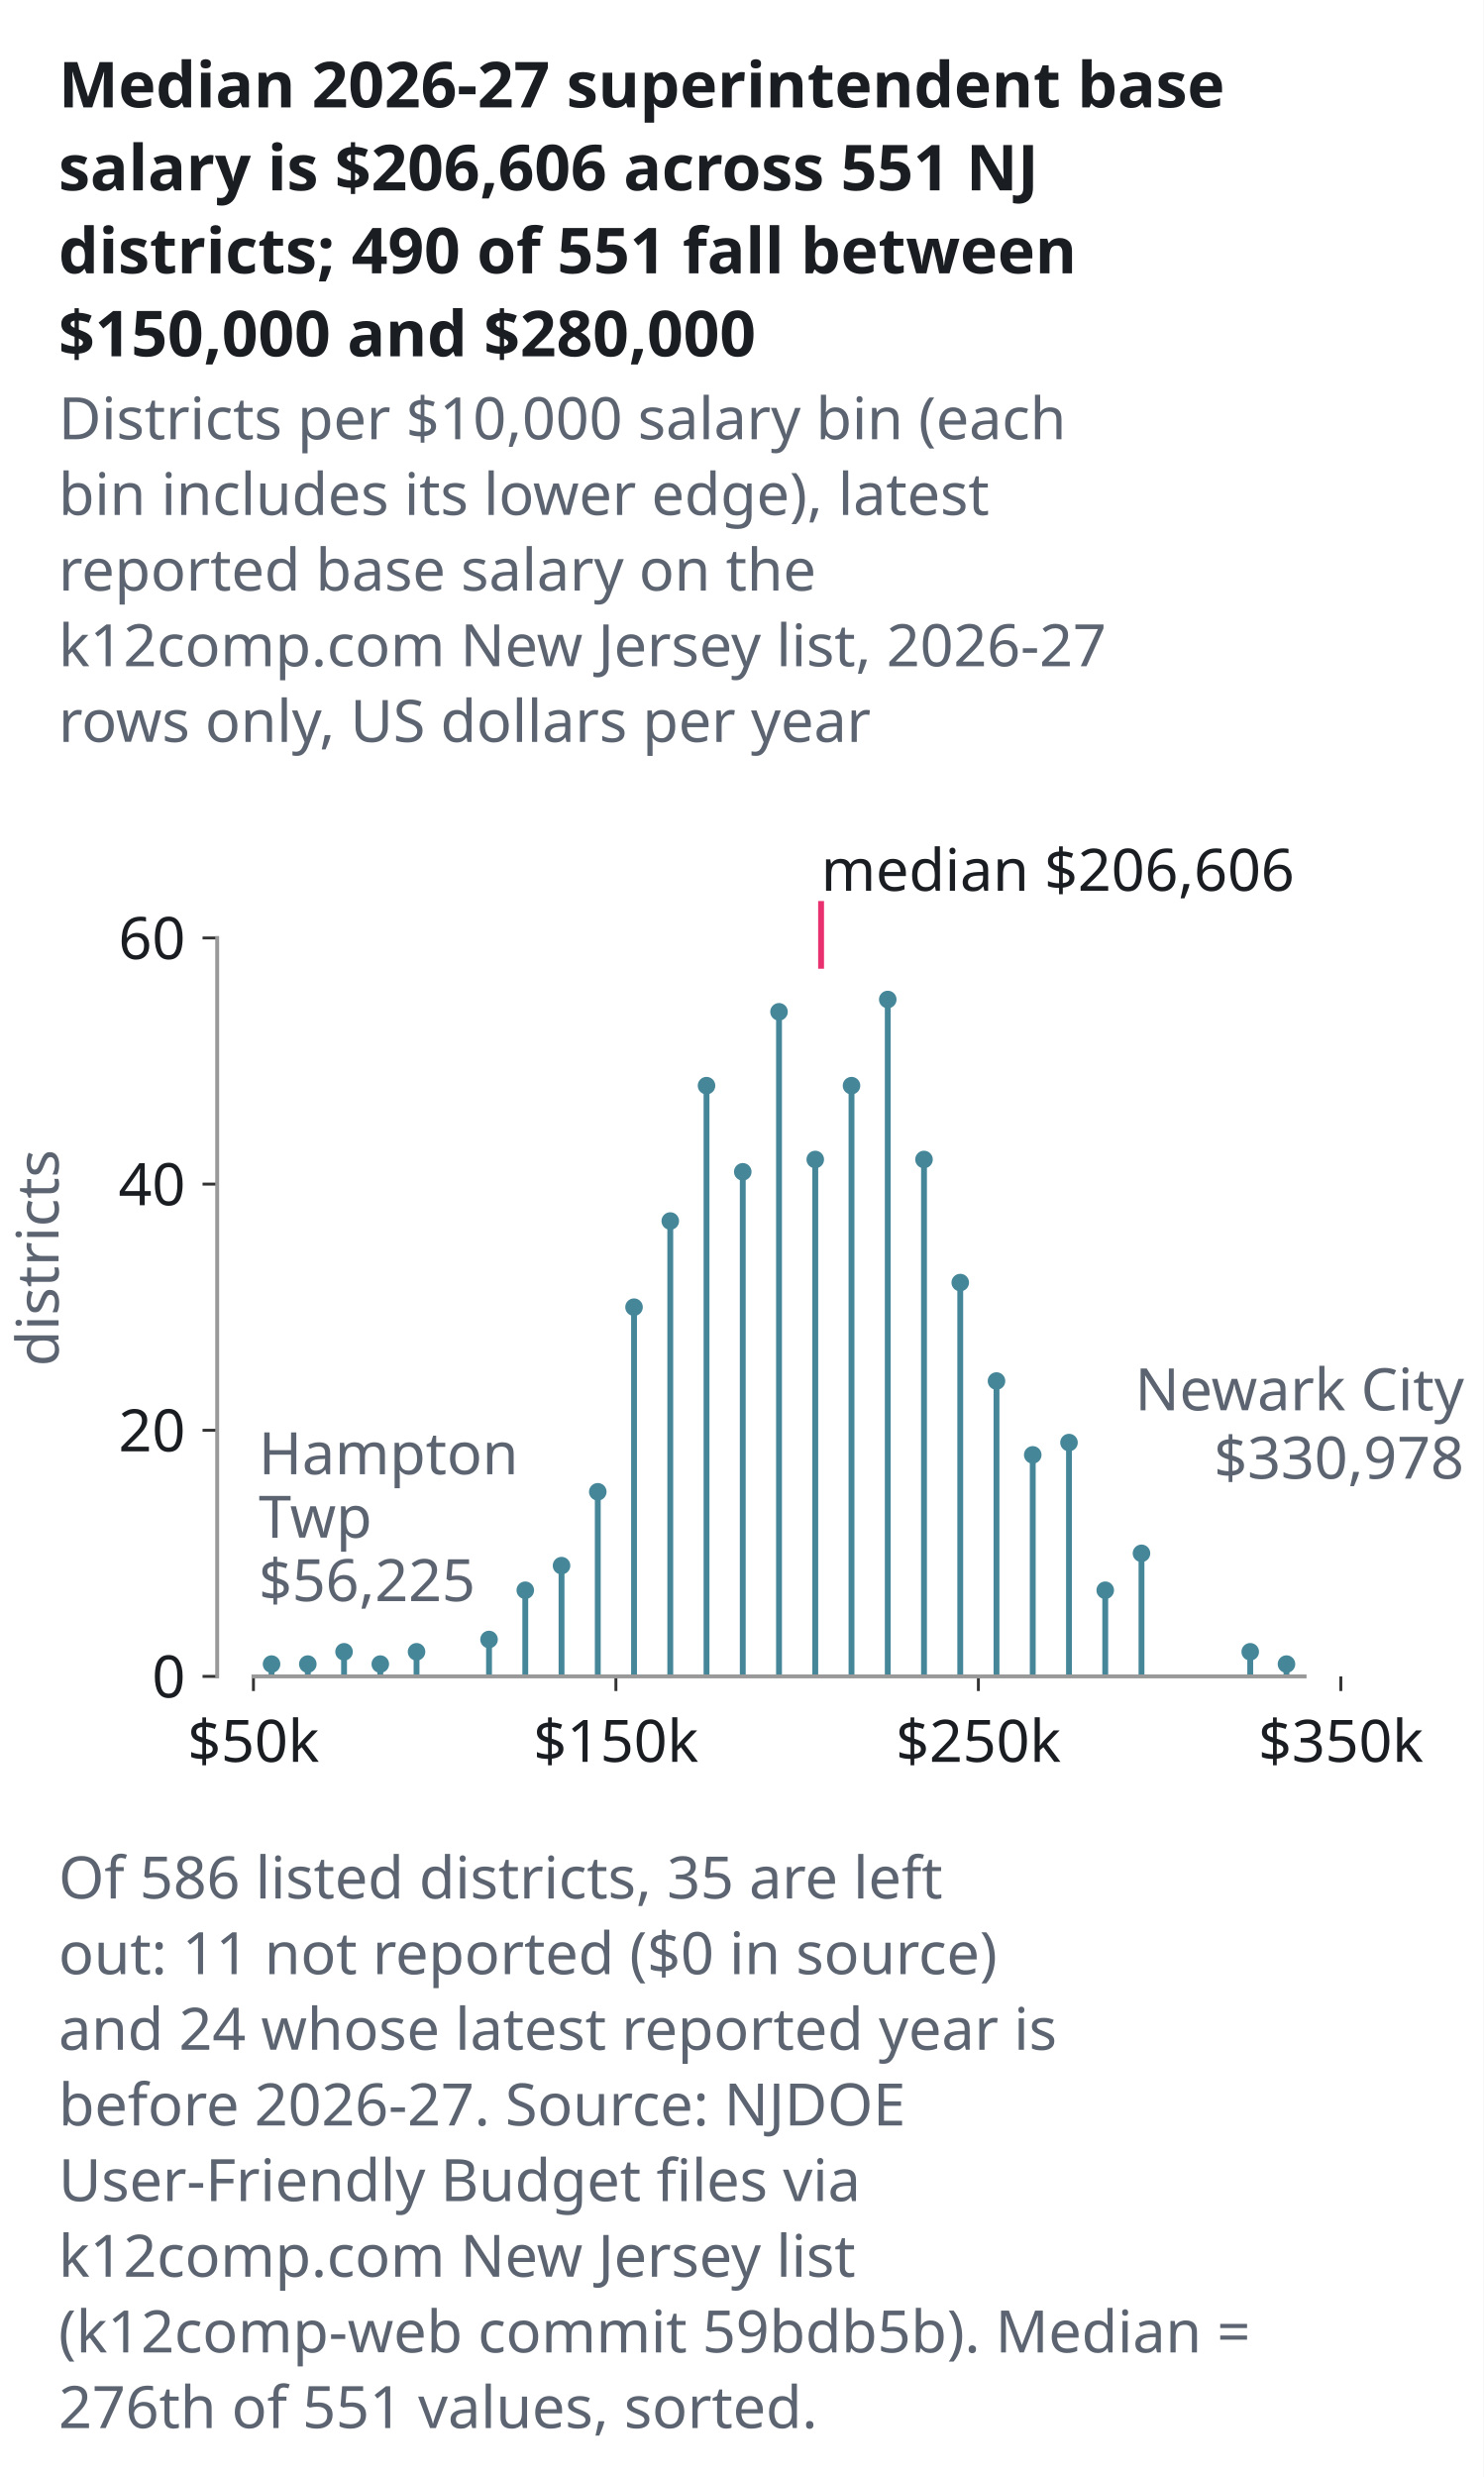
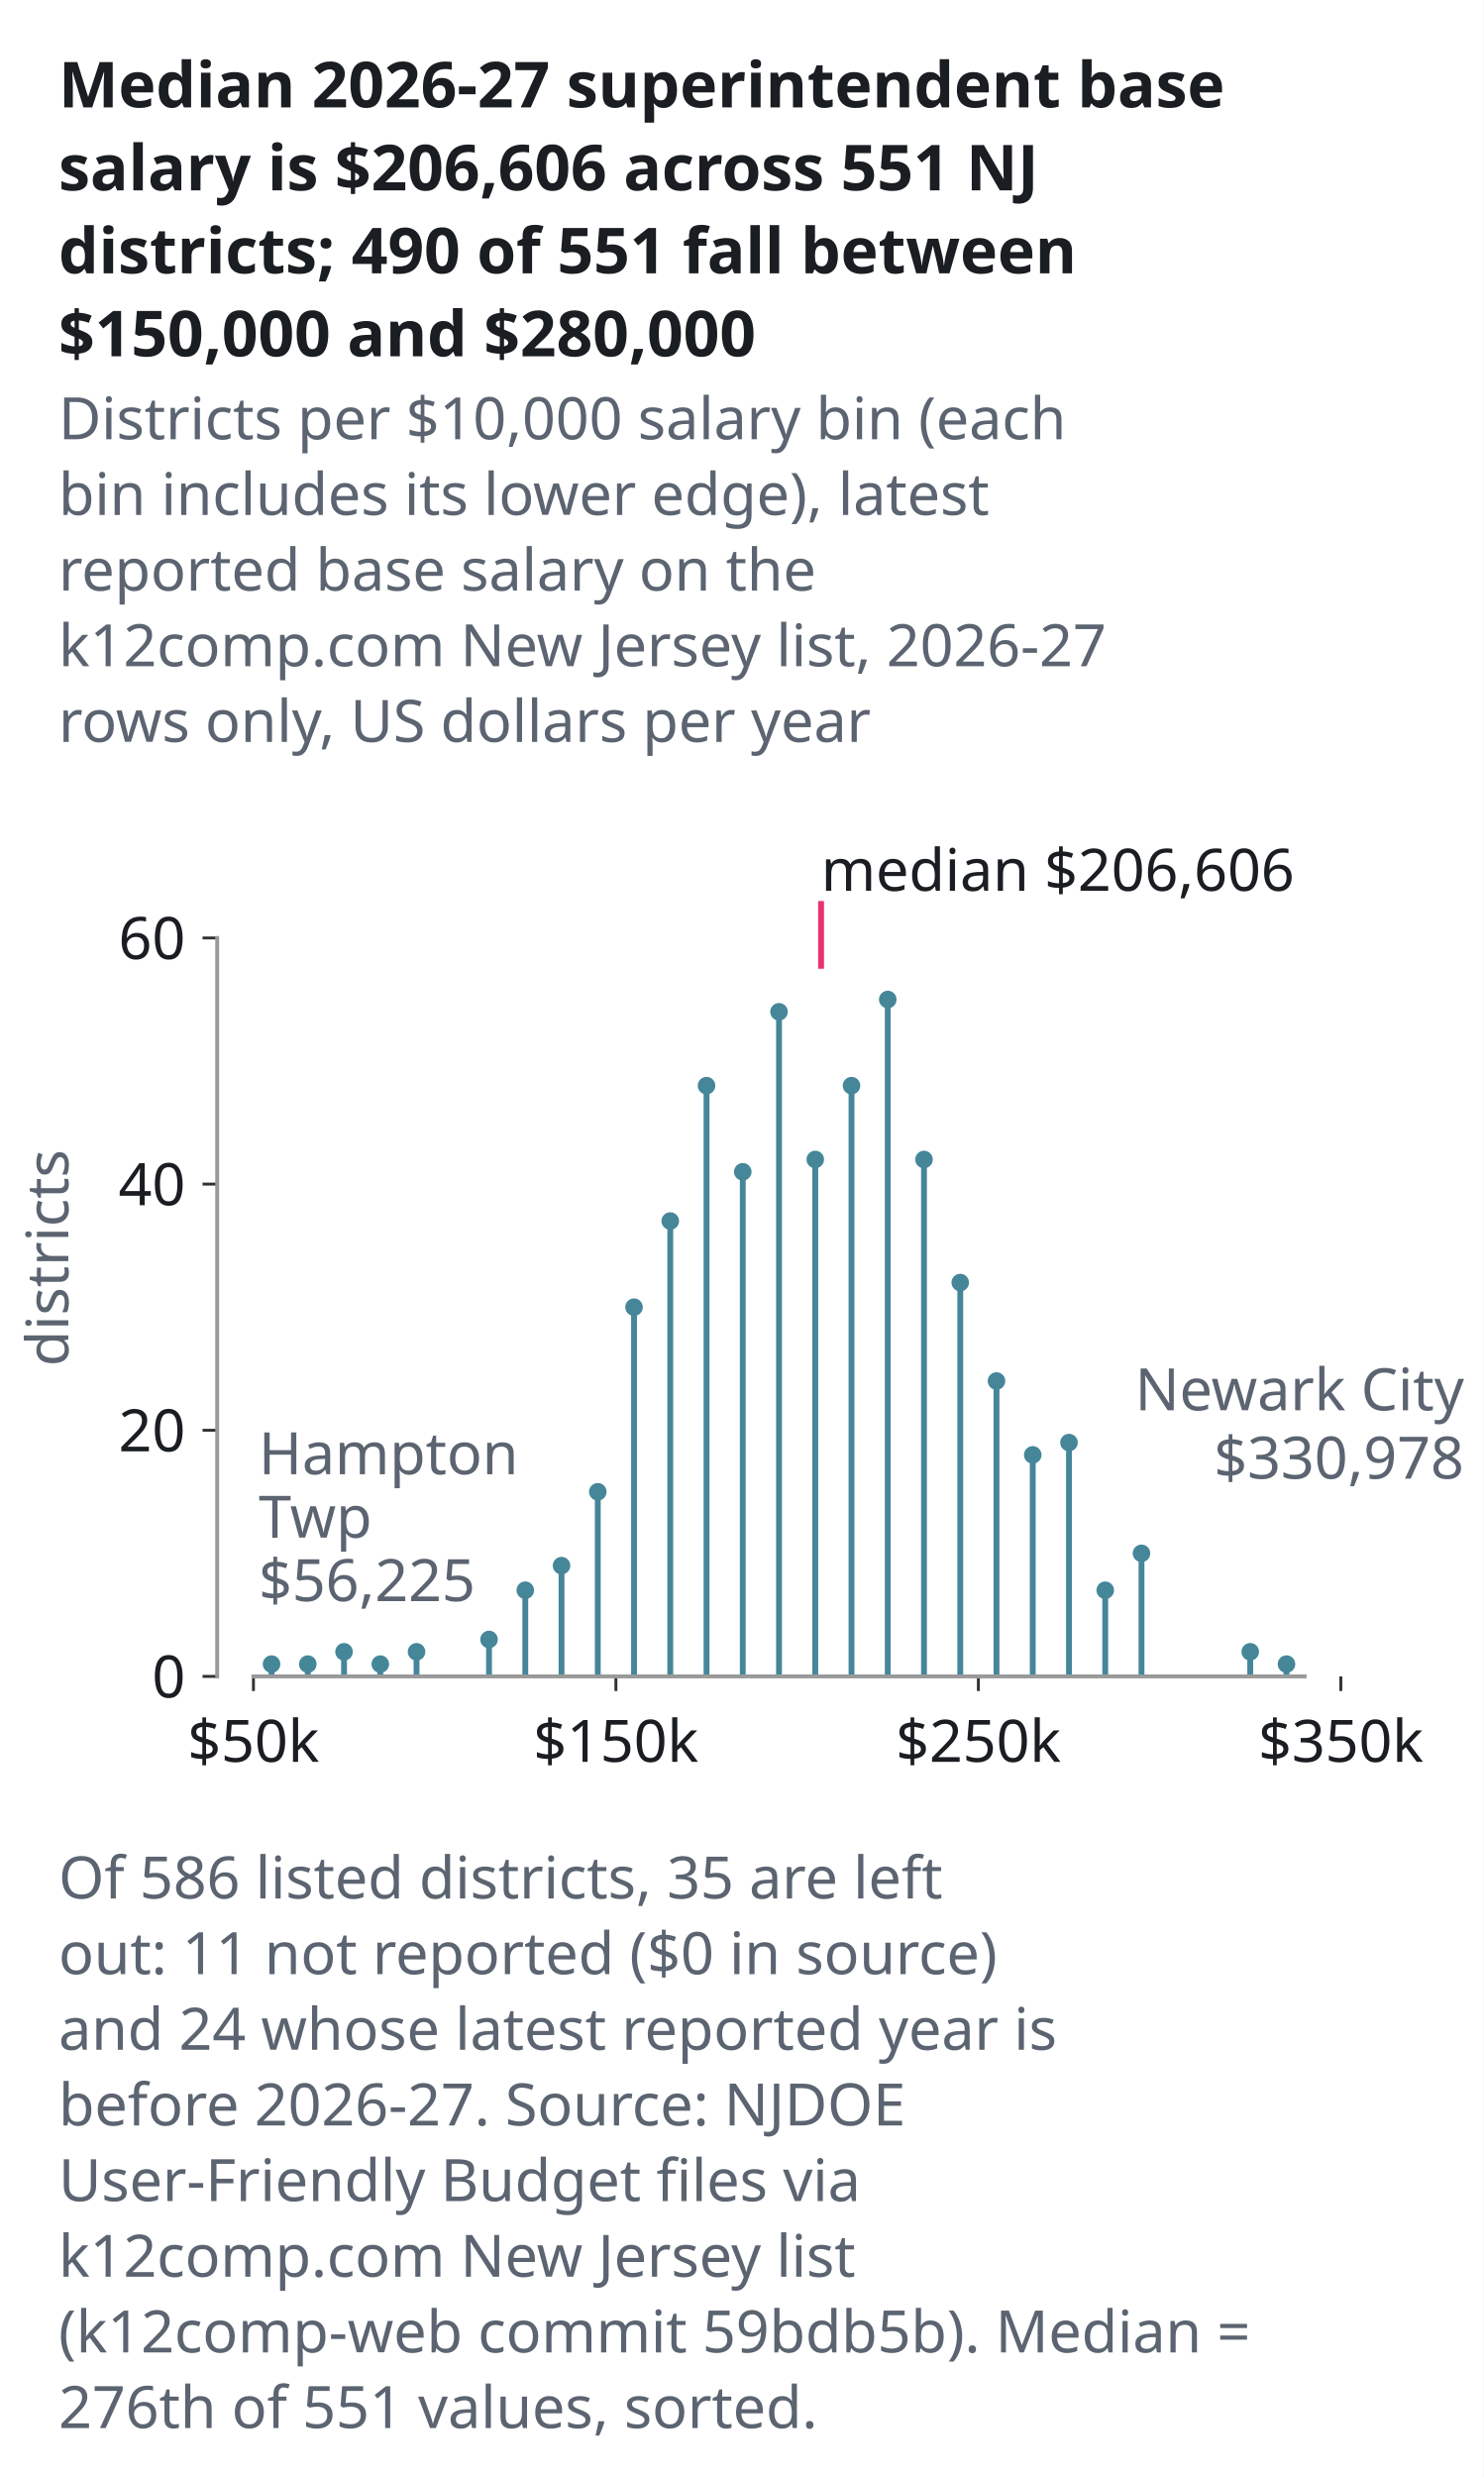
<svg xmlns="http://www.w3.org/2000/svg" xmlns:xlink="http://www.w3.org/1999/xlink" width="304" height="507.5" viewBox="0 0 304 507.5" version="1.1">
  <defs>
    <style type="text/css">*{stroke-linejoin: round; stroke-linecap: butt}</style>
  </defs>
  <g id="figure_1">
    <g id="patch_1">
      <path d="M 0 507.5  L 304 507.5  L 304 0  L 0 0  z " style="fill: #ffffff" />
    </g>
    <g id="axes_1" transform="translate(8 43.95)">
      <g id="patch_2">
        <path d="M 36.504 299.52  L 266.76 299.52  L 266.76 128.051  L 36.504 128.051  z " style="fill: #ffffff" />
      </g>
      <g id="matplotlib.axis_1">
        <g id="xtick_1">
          <g id="line2d_1">
            <defs>
              <path id="mb99d5eff45" d="M 0 0  L 0 3  " style="stroke: #333333; stroke-width: 0.6" />
            </defs>
            <g>
              <use xlink:href="#mb99d5eff45" x="43.932" y="299.52" style="fill: #333333; stroke: #333333; stroke-width: 0.6" />
            </g>
          </g>
          <g id="text_1">
            <text style="font-size: 12px; font-family: 'JetBrains Mono'; text-anchor: middle; fill: #1a1d21" x="43.932" y="317.02" transform="rotate(-0 43.93161 317.02)">$50k</text>
          </g>
        </g>
        <g id="xtick_2">
          <g id="line2d_2">
            <g>
              <use xlink:href="#mb99d5eff45" x="118.208" y="299.52" style="fill: #333333; stroke: #333333; stroke-width: 0.6" />
            </g>
          </g>
          <g id="text_2">
            <text style="font-size: 12px; font-family: 'JetBrains Mono'; text-anchor: middle; fill: #1a1d21" x="118.208" y="317.02" transform="rotate(-0 118.2077 317.02)">$150k</text>
          </g>
        </g>
        <g id="xtick_3">
          <g id="line2d_3">
            <g>
              <use xlink:href="#mb99d5eff45" x="192.484" y="299.52" style="fill: #333333; stroke: #333333; stroke-width: 0.6" />
            </g>
          </g>
          <g id="text_3">
            <text style="font-size: 12px; font-family: 'JetBrains Mono'; text-anchor: middle; fill: #1a1d21" x="192.484" y="317.02" transform="rotate(-0 192.4839 317.02)">$250k</text>
          </g>
        </g>
        <g id="xtick_4">
          <g id="line2d_4">
            <g>
              <use xlink:href="#mb99d5eff45" x="266.76" y="299.52" style="fill: #333333; stroke: #333333; stroke-width: 0.6" />
            </g>
          </g>
          <g id="text_4">
            <text style="font-size: 12px; font-family: 'JetBrains Mono'; text-anchor: middle; fill: #1a1d21" x="266.76" y="317.02" transform="rotate(-0 266.76 317.02)">$350k</text>
          </g>
        </g>
      </g>
      <g id="matplotlib.axis_2">
        <g id="ytick_1">
          <g id="line2d_5">
            <defs>
              <path id="mef0032ba88" d="M 0 0  L -3 0  " style="stroke: #333333; stroke-width: 0.6" />
            </defs>
            <g>
              <use xlink:href="#mef0032ba88" x="36.504" y="299.52" style="fill: #333333; stroke: #333333; stroke-width: 0.6" />
            </g>
          </g>
          <g id="text_5">
            <text style="font-size: 12px; font-family: 'JetBrains Mono'; text-anchor: end; fill: #1a1d21" x="30.004" y="303.84" transform="rotate(-0 30.004 303.84)">0</text>
          </g>
        </g>
        <g id="ytick_2">
          <g id="line2d_6">
            <g>
              <use xlink:href="#mef0032ba88" x="36.504" y="249.088" style="fill: #333333; stroke: #333333; stroke-width: 0.6" />
            </g>
          </g>
          <g id="text_6">
            <text style="font-size: 12px; font-family: 'JetBrains Mono'; text-anchor: end; fill: #1a1d21" x="30.004" y="253.408" transform="rotate(-0 30.004 253.408)">20</text>
          </g>
        </g>
        <g id="ytick_3">
          <g id="line2d_7">
            <g>
              <use xlink:href="#mef0032ba88" x="36.504" y="198.656" style="fill: #333333; stroke: #333333; stroke-width: 0.6" />
            </g>
          </g>
          <g id="text_7">
            <text style="font-size: 12px; font-family: 'JetBrains Mono'; text-anchor: end; fill: #1a1d21" x="30.004" y="202.976" transform="rotate(-0 30.004 202.976)">40</text>
          </g>
        </g>
        <g id="ytick_4">
          <g id="line2d_8">
            <g>
              <use xlink:href="#mef0032ba88" x="36.504" y="148.224" style="fill: #333333; stroke: #333333; stroke-width: 0.6" />
            </g>
          </g>
          <g id="text_8">
            <text style="font-size: 12px; font-family: 'JetBrains Mono'; text-anchor: end; fill: #1a1d21" x="30.004" y="152.544" transform="rotate(-0 30.004 152.544)">60</text>
          </g>
        </g>
        <g id="text_9">
-           <text style="font-size: 12px; font-family: 'Space Grotesk'; text-anchor: middle; fill: #5b6470" x="4" y="213.786" transform="rotate(-90 4 213.7856)">districts</text>
+           <text style="font-size: 12px; font-family: 'Space Grotesk'; text-anchor: middle; fill: #5b6470" x="6" y="213.786" transform="rotate(-90 6 213.7856)">districts</text>
        </g>
      </g>
      <g id="LineCollection_1">
        <path d="M 47.645 299.52  L 47.645 296.998  " clip-path="url(#peaffa1e2c4)" style="fill: none; stroke: #458699; stroke-width: 1.2" />
        <path d="M 55.073 299.52  L 55.073 296.998  " clip-path="url(#peaffa1e2c4)" style="fill: none; stroke: #458699; stroke-width: 1.2" />
        <path d="M 62.501 299.52  L 62.501 294.477  " clip-path="url(#peaffa1e2c4)" style="fill: none; stroke: #458699; stroke-width: 1.2" />
        <path d="M 69.928 299.52  L 69.928 296.998  " clip-path="url(#peaffa1e2c4)" style="fill: none; stroke: #458699; stroke-width: 1.2" />
        <path d="M 77.356 299.52  L 77.356 294.477  " clip-path="url(#peaffa1e2c4)" style="fill: none; stroke: #458699; stroke-width: 1.2" />
        <path d="M 92.211 299.52  L 92.211 291.955  " clip-path="url(#peaffa1e2c4)" style="fill: none; stroke: #458699; stroke-width: 1.2" />
        <path d="M 99.639 299.52  L 99.639 281.869  " clip-path="url(#peaffa1e2c4)" style="fill: none; stroke: #458699; stroke-width: 1.2" />
        <path d="M 107.066 299.52  L 107.066 276.826  " clip-path="url(#peaffa1e2c4)" style="fill: none; stroke: #458699; stroke-width: 1.2" />
        <path d="M 114.494 299.52  L 114.494 261.696  " clip-path="url(#peaffa1e2c4)" style="fill: none; stroke: #458699; stroke-width: 1.2" />
        <path d="M 121.922 299.52  L 121.922 223.872  " clip-path="url(#peaffa1e2c4)" style="fill: none; stroke: #458699; stroke-width: 1.2" />
        <path d="M 129.349 299.52  L 129.349 206.221  " clip-path="url(#peaffa1e2c4)" style="fill: none; stroke: #458699; stroke-width: 1.2" />
        <path d="M 136.777 299.52  L 136.777 178.483  " clip-path="url(#peaffa1e2c4)" style="fill: none; stroke: #458699; stroke-width: 1.2" />
        <path d="M 144.204 299.52  L 144.204 196.134  " clip-path="url(#peaffa1e2c4)" style="fill: none; stroke: #458699; stroke-width: 1.2" />
        <path d="M 151.632 299.52  L 151.632 163.354  " clip-path="url(#peaffa1e2c4)" style="fill: none; stroke: #458699; stroke-width: 1.2" />
        <path d="M 159.06 299.52  L 159.06 193.613  " clip-path="url(#peaffa1e2c4)" style="fill: none; stroke: #458699; stroke-width: 1.2" />
        <path d="M 166.487 299.52  L 166.487 178.483  " clip-path="url(#peaffa1e2c4)" style="fill: none; stroke: #458699; stroke-width: 1.2" />
        <path d="M 173.915 299.52  L 173.915 160.832  " clip-path="url(#peaffa1e2c4)" style="fill: none; stroke: #458699; stroke-width: 1.2" />
        <path d="M 181.342 299.52  L 181.342 193.613  " clip-path="url(#peaffa1e2c4)" style="fill: none; stroke: #458699; stroke-width: 1.2" />
        <path d="M 188.77 299.52  L 188.77 218.829  " clip-path="url(#peaffa1e2c4)" style="fill: none; stroke: #458699; stroke-width: 1.2" />
        <path d="M 196.198 299.52  L 196.198 239.002  " clip-path="url(#peaffa1e2c4)" style="fill: none; stroke: #458699; stroke-width: 1.2" />
        <path d="M 203.625 299.52  L 203.625 254.131  " clip-path="url(#peaffa1e2c4)" style="fill: none; stroke: #458699; stroke-width: 1.2" />
        <path d="M 211.053 299.52  L 211.053 251.61  " clip-path="url(#peaffa1e2c4)" style="fill: none; stroke: #458699; stroke-width: 1.2" />
        <path d="M 218.481 299.52  L 218.481 281.869  " clip-path="url(#peaffa1e2c4)" style="fill: none; stroke: #458699; stroke-width: 1.2" />
        <path d="M 225.908 299.52  L 225.908 274.304  " clip-path="url(#peaffa1e2c4)" style="fill: none; stroke: #458699; stroke-width: 1.2" />
        <path d="M 248.191 299.52  L 248.191 294.477  " clip-path="url(#peaffa1e2c4)" style="fill: none; stroke: #458699; stroke-width: 1.2" />
        <path d="M 255.619 299.52  L 255.619 296.998  " clip-path="url(#peaffa1e2c4)" style="fill: none; stroke: #458699; stroke-width: 1.2" />
      </g>
      <g id="line2d_9">
        <defs>
          <path id="m4e4e25f855" d="M 0 1.3  C 0.345 1.3 0.675 1.163 0.919 0.919  C 1.163 0.675 1.3 0.345 1.3 0  C 1.3 -0.345 1.163 -0.675 0.919 -0.919  C 0.675 -1.163 0.345 -1.3 0 -1.3  C -0.345 -1.3 -0.675 -1.163 -0.919 -0.919  C -1.163 -0.675 -1.3 -0.345 -1.3 0  C -1.3 0.345 -1.163 0.675 -0.919 0.919  C -0.675 1.163 -0.345 1.3 0 1.3  z " style="stroke: #458699" />
        </defs>
        <g clip-path="url(#peaffa1e2c4)">
          <use xlink:href="#m4e4e25f855" x="47.645" y="296.998" style="fill: #458699; stroke: #458699" />
          <use xlink:href="#m4e4e25f855" x="55.073" y="296.998" style="fill: #458699; stroke: #458699" />
          <use xlink:href="#m4e4e25f855" x="62.501" y="294.477" style="fill: #458699; stroke: #458699" />
          <use xlink:href="#m4e4e25f855" x="69.928" y="296.998" style="fill: #458699; stroke: #458699" />
          <use xlink:href="#m4e4e25f855" x="77.356" y="294.477" style="fill: #458699; stroke: #458699" />
          <use xlink:href="#m4e4e25f855" x="92.211" y="291.955" style="fill: #458699; stroke: #458699" />
          <use xlink:href="#m4e4e25f855" x="99.639" y="281.869" style="fill: #458699; stroke: #458699" />
          <use xlink:href="#m4e4e25f855" x="107.066" y="276.826" style="fill: #458699; stroke: #458699" />
          <use xlink:href="#m4e4e25f855" x="114.494" y="261.696" style="fill: #458699; stroke: #458699" />
          <use xlink:href="#m4e4e25f855" x="121.922" y="223.872" style="fill: #458699; stroke: #458699" />
          <use xlink:href="#m4e4e25f855" x="129.349" y="206.221" style="fill: #458699; stroke: #458699" />
          <use xlink:href="#m4e4e25f855" x="136.777" y="178.483" style="fill: #458699; stroke: #458699" />
          <use xlink:href="#m4e4e25f855" x="144.204" y="196.134" style="fill: #458699; stroke: #458699" />
          <use xlink:href="#m4e4e25f855" x="151.632" y="163.354" style="fill: #458699; stroke: #458699" />
          <use xlink:href="#m4e4e25f855" x="159.06" y="193.613" style="fill: #458699; stroke: #458699" />
          <use xlink:href="#m4e4e25f855" x="166.487" y="178.483" style="fill: #458699; stroke: #458699" />
          <use xlink:href="#m4e4e25f855" x="173.915" y="160.832" style="fill: #458699; stroke: #458699" />
          <use xlink:href="#m4e4e25f855" x="181.342" y="193.613" style="fill: #458699; stroke: #458699" />
          <use xlink:href="#m4e4e25f855" x="188.77" y="218.829" style="fill: #458699; stroke: #458699" />
          <use xlink:href="#m4e4e25f855" x="196.198" y="239.002" style="fill: #458699; stroke: #458699" />
          <use xlink:href="#m4e4e25f855" x="203.625" y="254.131" style="fill: #458699; stroke: #458699" />
          <use xlink:href="#m4e4e25f855" x="211.053" y="251.61" style="fill: #458699; stroke: #458699" />
          <use xlink:href="#m4e4e25f855" x="218.481" y="281.869" style="fill: #458699; stroke: #458699" />
          <use xlink:href="#m4e4e25f855" x="225.908" y="274.304" style="fill: #458699; stroke: #458699" />
          <use xlink:href="#m4e4e25f855" x="248.191" y="294.477" style="fill: #458699; stroke: #458699" />
          <use xlink:href="#m4e4e25f855" x="255.619" y="296.998" style="fill: #458699; stroke: #458699" />
        </g>
      </g>
      <g id="LineCollection_2">
        <path d="M 160.252 154.528  L 160.252 140.659  " clip-path="url(#peaffa1e2c4)" style="fill: none; stroke: #e9316f; stroke-width: 1.2" />
      </g>
      <g id="patch_3">
        <path d="M 36.504 299.52  L 36.504 148.224  " style="fill: none; stroke: #999999; stroke-width: 0.8; stroke-linejoin: miter; stroke-linecap: square" />
      </g>
      <g id="patch_4">
        <path d="M 43.932 299.52  L 259.332 299.52  " style="fill: none; stroke: #999999; stroke-width: 0.8; stroke-linejoin: miter; stroke-linecap: square" />
      </g>
      <g id="text_10">
        <text style="font-size: 12px; font-family: 'JetBrains Mono'; text-anchor: start; fill: #1a1d21" x="160.252" y="138.559" transform="rotate(-0 160.2525 138.5592)"> median $206,606</text>
      </g>
      <g id="text_11">
        <text style="font-size: 12px; font-family: 'JetBrains Mono'; fill: #5b6470" transform="translate(45 258.1)">Hampton</text>
        <text style="font-size: 12px; font-family: 'JetBrains Mono'; fill: #5b6470" transform="translate(45 271.1)">Twp</text>
        <text style="font-size: 12px; font-family: 'JetBrains Mono'; fill: #5b6470" transform="translate(45 284.1)">$56,225</text>
      </g>
      <g id="text_12">
        <text style="font-size: 12px; font-family: 'JetBrains Mono'; text-anchor: end; fill: #5b6470" transform="translate(292 245)">Newark City</text>
        <text style="font-size: 12px; font-family: 'JetBrains Mono'; text-anchor: end; fill: #5b6470" transform="translate(292 259)">$330,978</text>
      </g>
    </g>
    <g id="text_13">
      <text style="font-weight: 700; font-size: 13px; font-family: 'Space Grotesk'; fill: #1a1d21" transform="translate(12 22)">Median 2026-27 superintendent base</text>
      <text style="font-weight: 700; font-size: 13px; font-family: 'Space Grotesk'; fill: #1a1d21" transform="translate(12 39)">salary is $206,606 across 551 NJ</text>
      <text style="font-weight: 700; font-size: 13px; font-family: 'Space Grotesk'; fill: #1a1d21" transform="translate(12 56)">districts; 490 of 551 fall between</text>
      <text style="font-weight: 700; font-size: 13px; font-family: 'Space Grotesk'; fill: #1a1d21" transform="translate(12 73)">$150,000 and $280,000</text>
    </g>
    <g id="text_14">
      <text style="font-size: 12px; font-family: 'Space Grotesk'; fill: #5b6470" transform="translate(12 90)">Districts per $10,000 salary bin (each</text>
      <text style="font-size: 12px; font-family: 'Space Grotesk'; fill: #5b6470" transform="translate(12 105.5)">bin includes its lower edge), latest</text>
      <text style="font-size: 12px; font-family: 'Space Grotesk'; fill: #5b6470" transform="translate(12 121)">reported base salary on the</text>
      <text style="font-size: 12px; font-family: 'Space Grotesk'; fill: #5b6470" transform="translate(12 136.5)">k12comp.com New Jersey list, 2026-27</text>
      <text style="font-size: 12px; font-family: 'Space Grotesk'; fill: #5b6470" transform="translate(12 152)">rows only, US dollars per year</text>
    </g>
    <g id="text_15">
      <text style="font-size: 12px; font-family: 'Space Grotesk'; fill: #5b6470" transform="translate(12 388.97)">Of 586 listed districts, 35 are left</text>
      <text style="font-size: 12px; font-family: 'Space Grotesk'; fill: #5b6470" transform="translate(12 404.47)">out: 11 not reported ($0 in source)</text>
      <text style="font-size: 12px; font-family: 'Space Grotesk'; fill: #5b6470" transform="translate(12 419.97)">and 24 whose latest reported year is</text>
      <text style="font-size: 12px; font-family: 'Space Grotesk'; fill: #5b6470" transform="translate(12 435.47)">before 2026-27. Source: NJDOE</text>
      <text style="font-size: 12px; font-family: 'Space Grotesk'; fill: #5b6470" transform="translate(12 450.97)">User-Friendly Budget files via</text>
      <text style="font-size: 12px; font-family: 'Space Grotesk'; fill: #5b6470" transform="translate(12 466.47)">k12comp.com New Jersey list</text>
      <text style="font-size: 12px; font-family: 'Space Grotesk'; fill: #5b6470" transform="translate(12 481.97)">(k12comp-web commit 59bdb5b). Median =</text>
      <text style="font-size: 12px; font-family: 'Space Grotesk'; fill: #5b6470" transform="translate(12 497.47)">276th of 551 values, sorted.</text>
    </g>
  </g>
  <defs>
    <clipPath id="peaffa1e2c4">
      <rect x="36.504" y="128.051" width="230.256" height="171.469" />
    </clipPath>
  </defs>
</svg>
